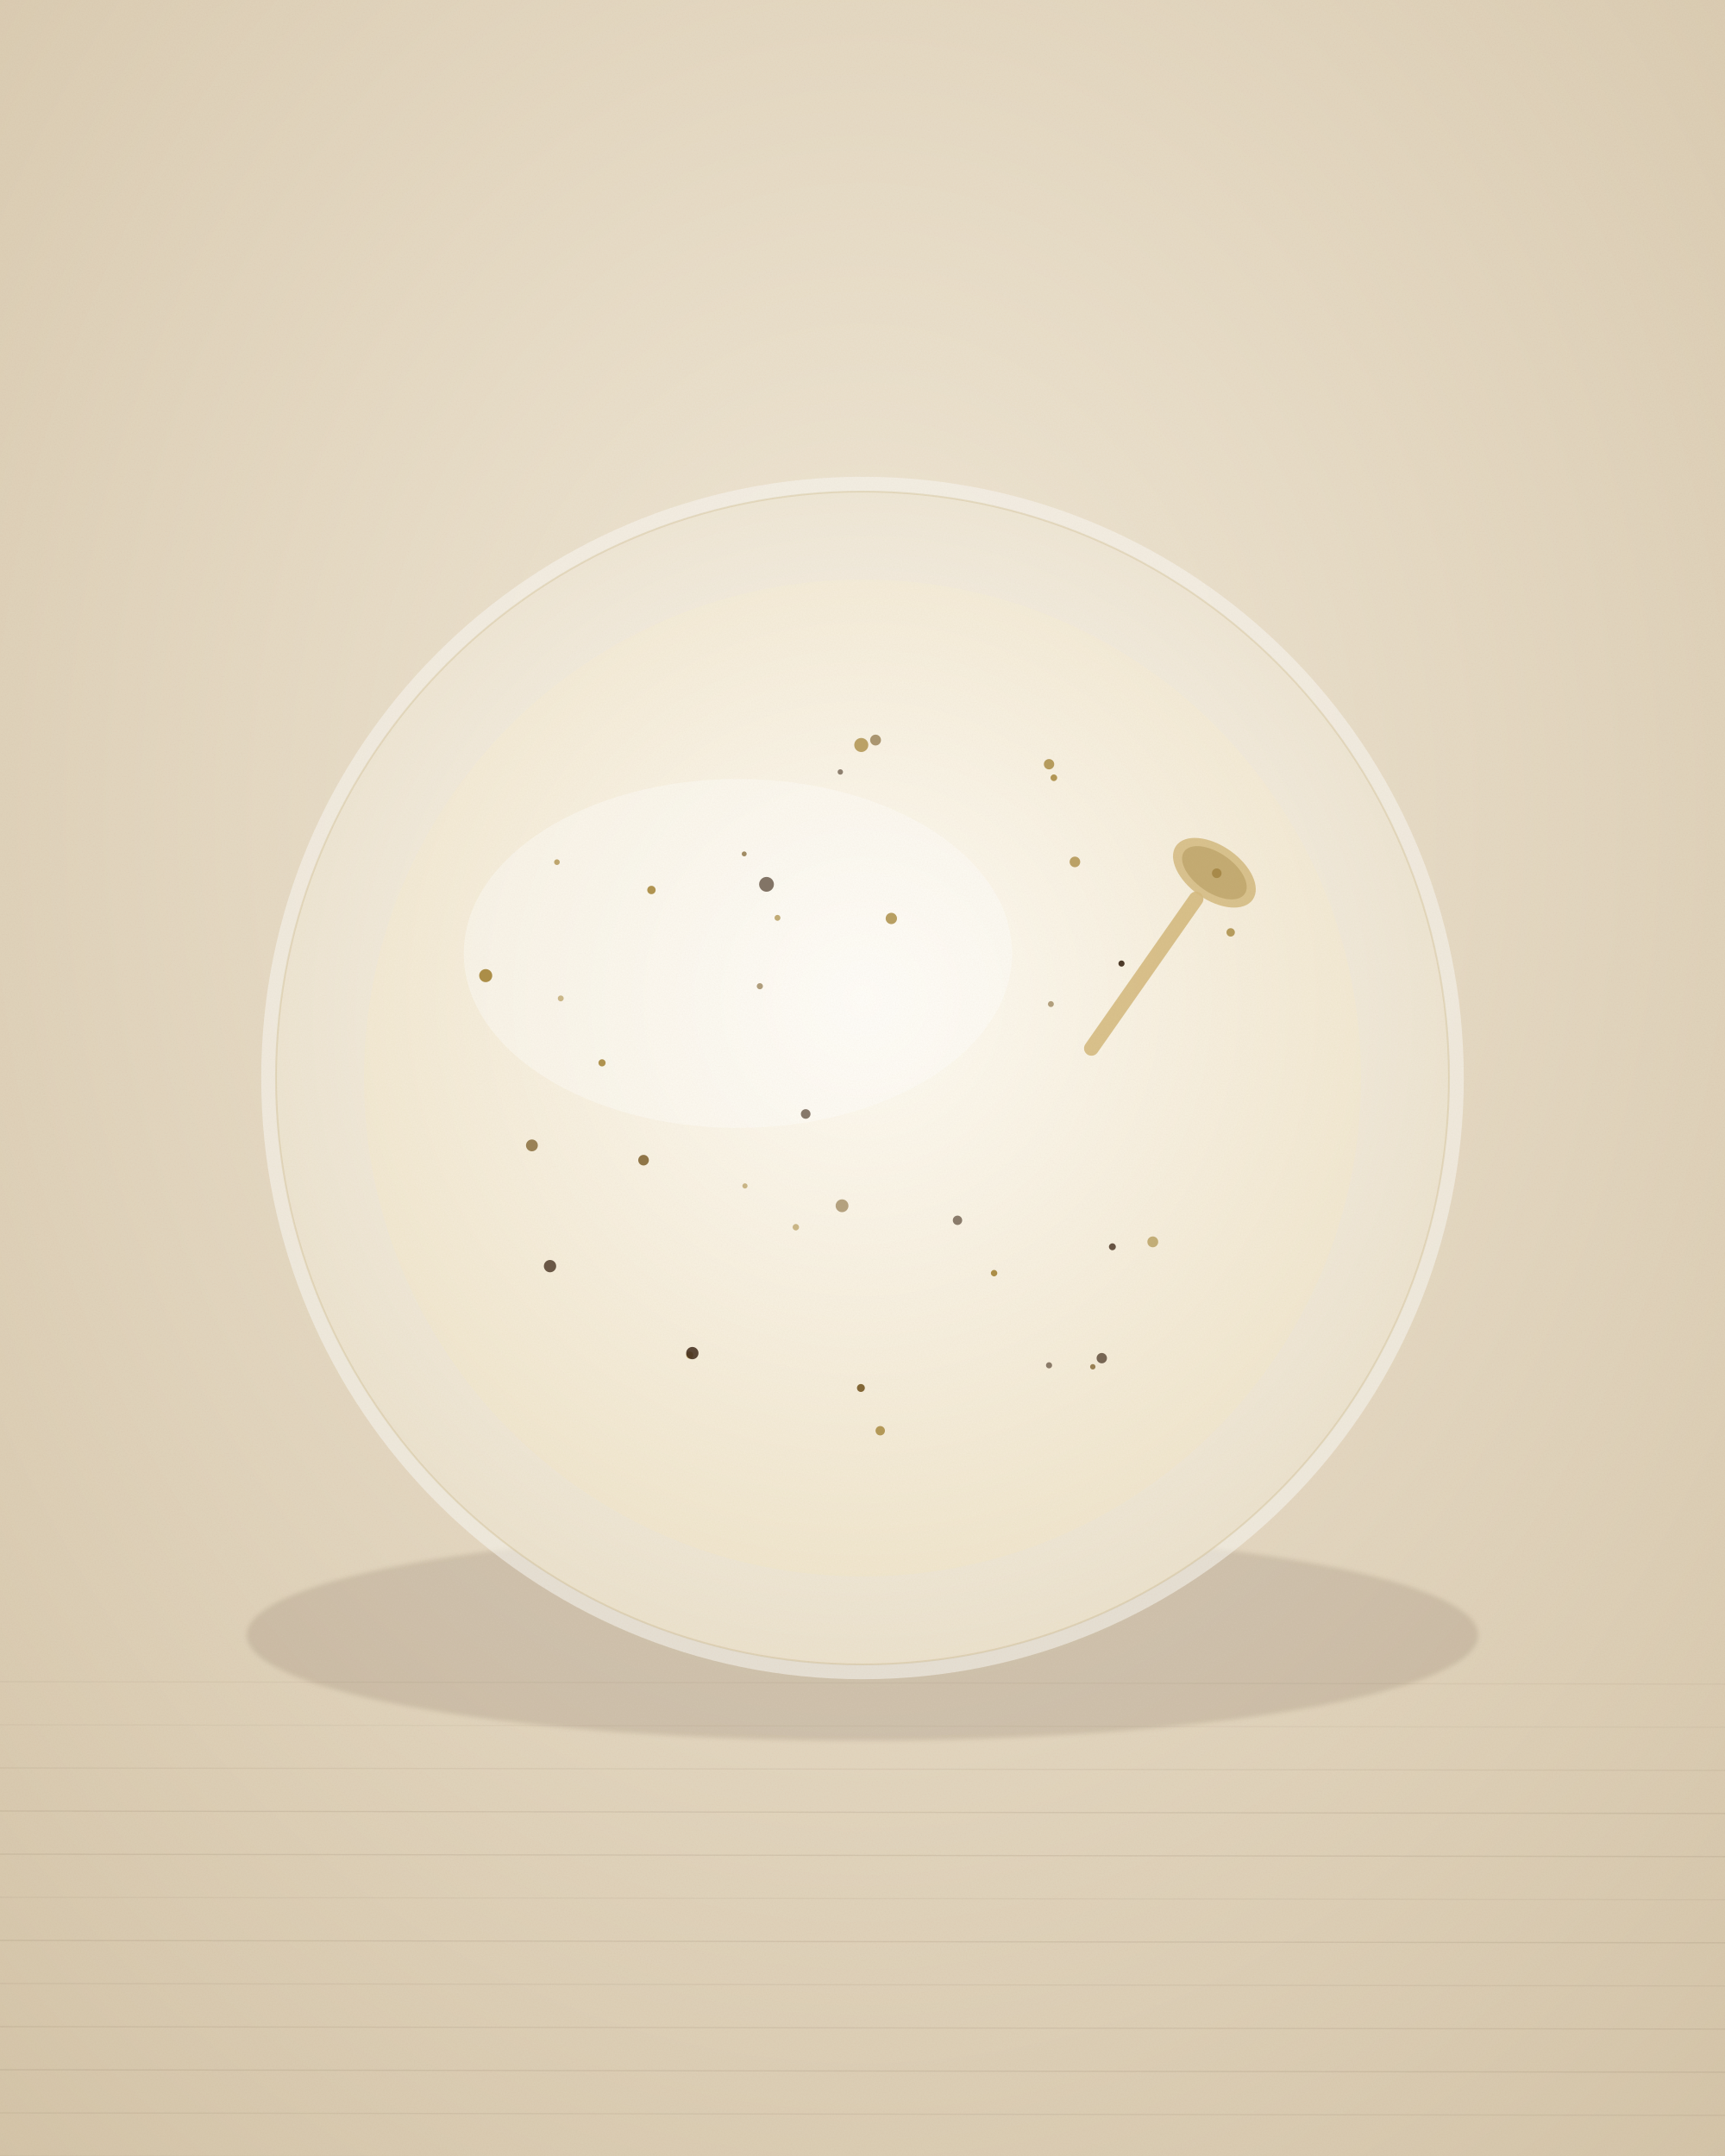
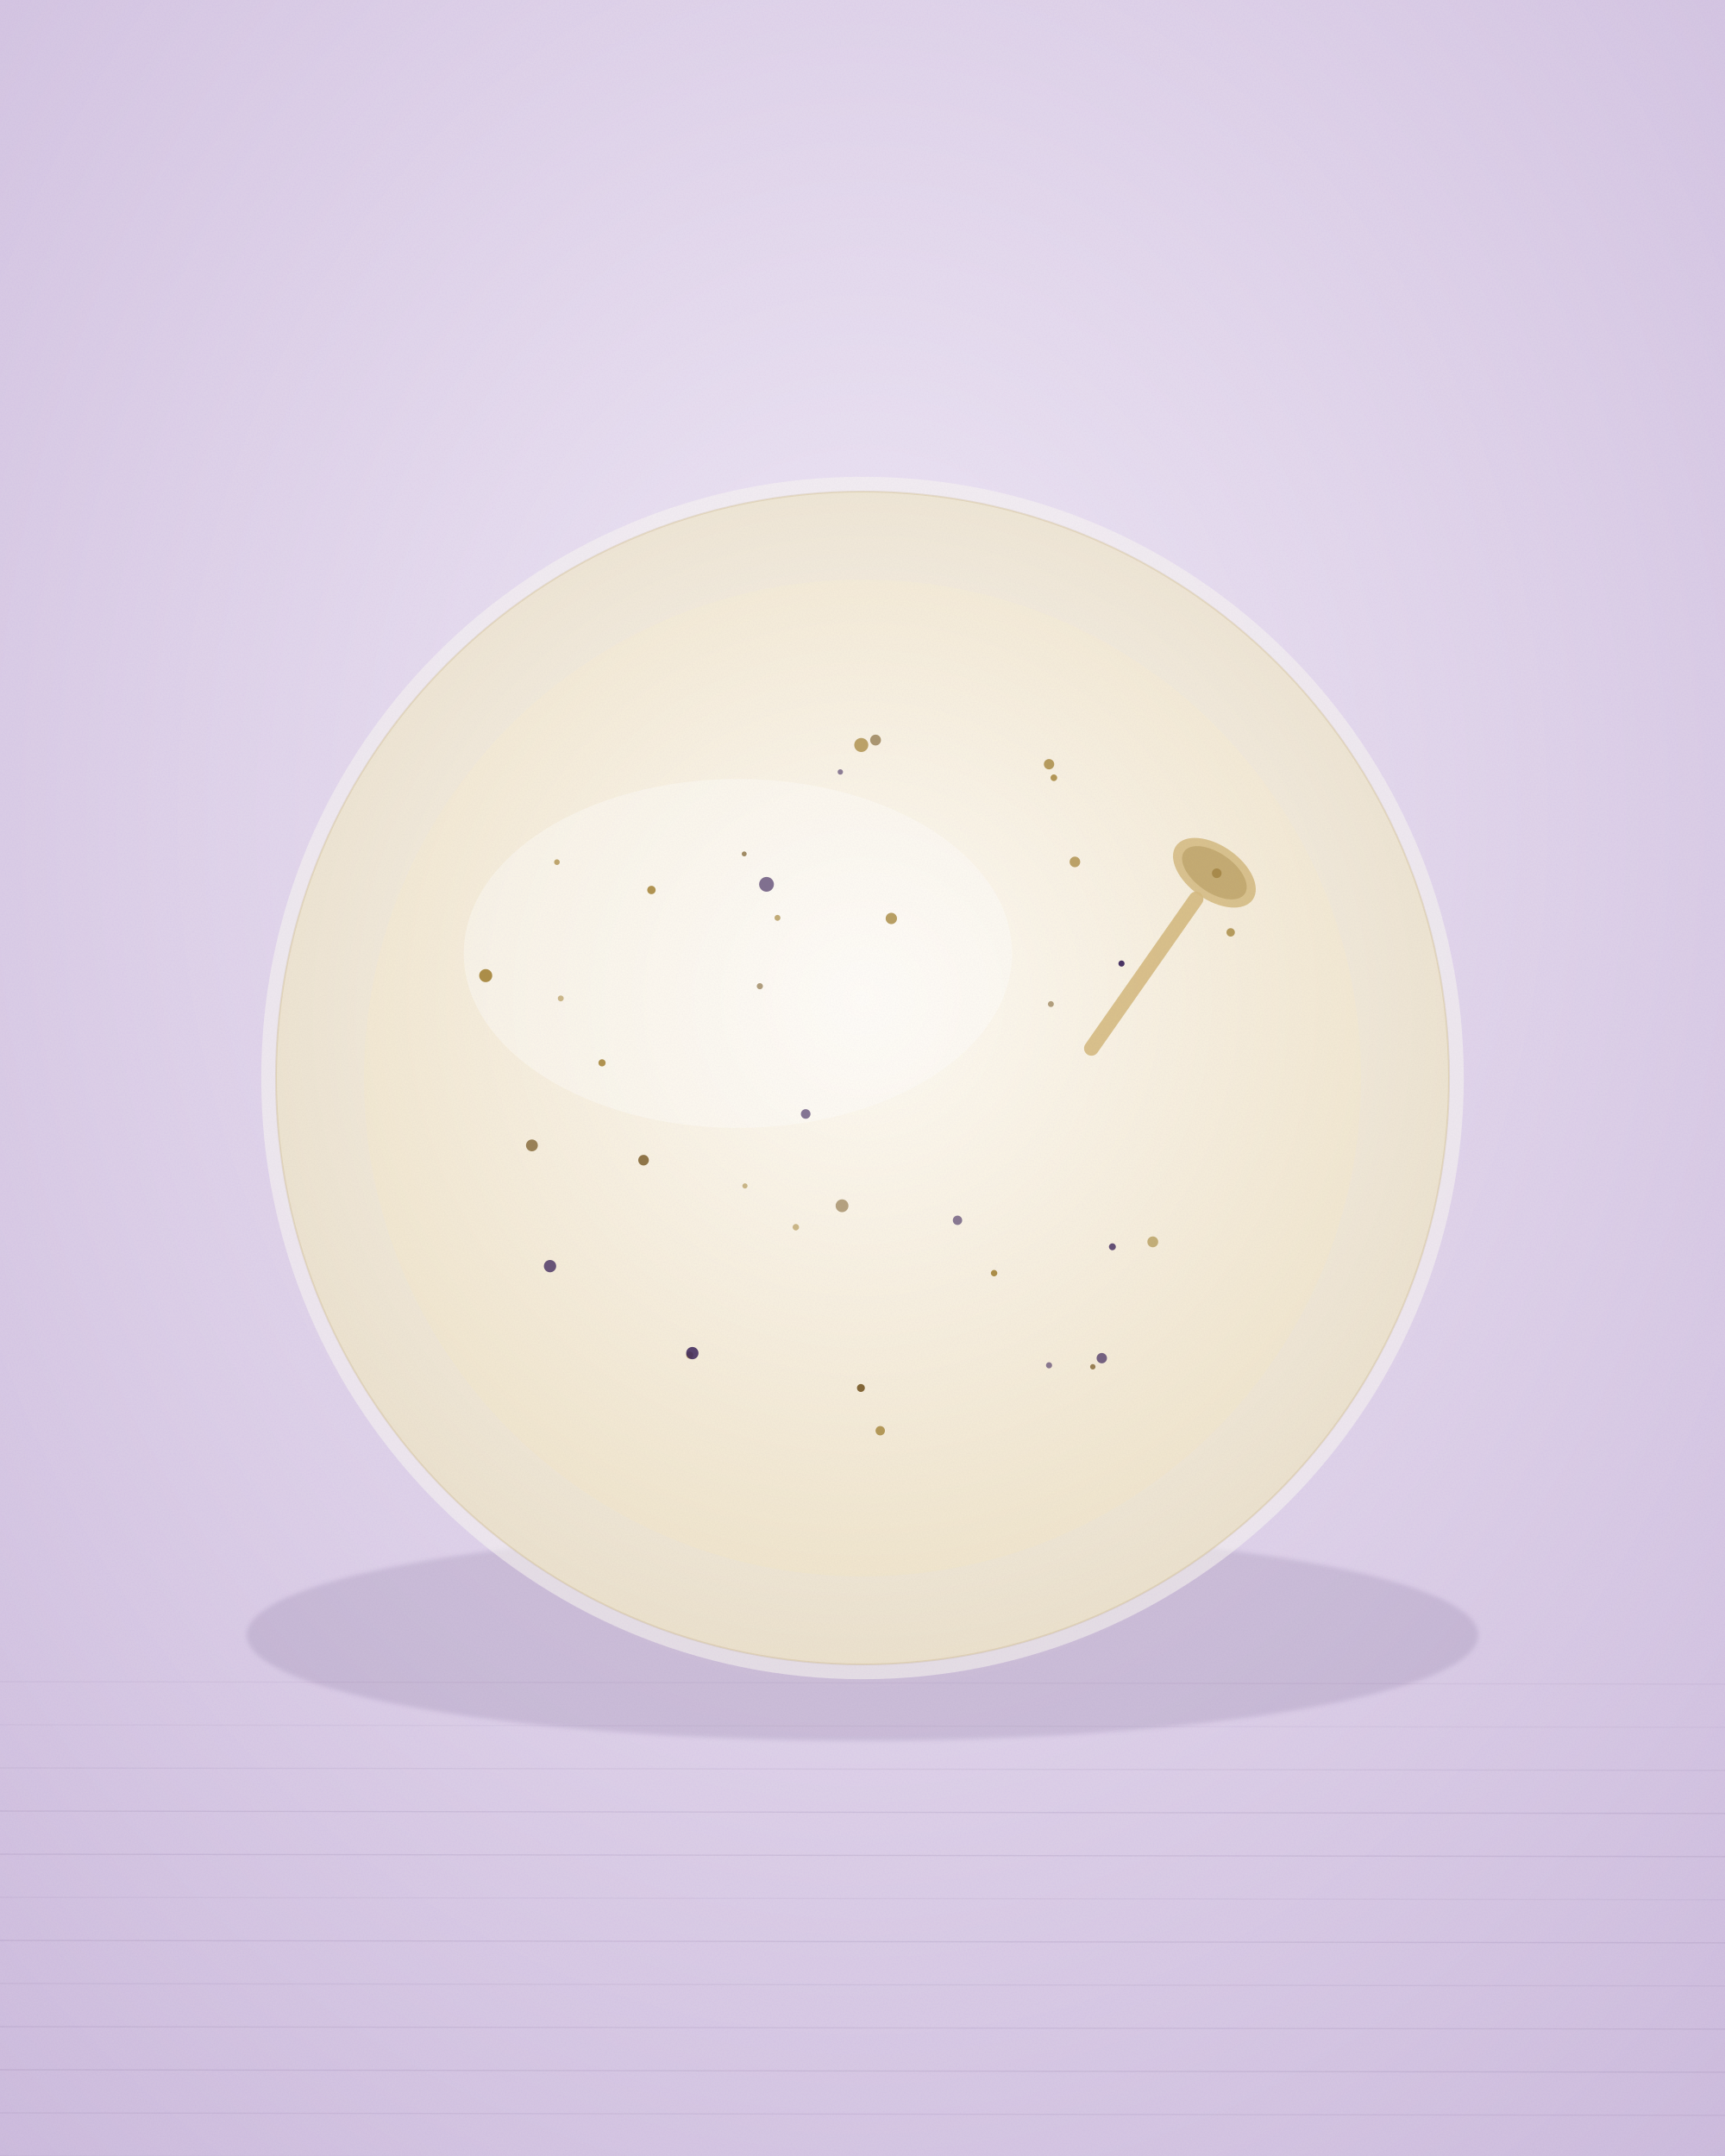
<svg xmlns="http://www.w3.org/2000/svg" viewBox="0 0 1400 1750" preserveAspectRatio="xMidYMid slice">
  <defs>
    <radialGradient id="bg" cx="50%" cy="38%" r="80%">
-       <stop offset="0%" stop-color="#F2E9D8" />
-       <stop offset="100%" stop-color="#D4C4A8" />
+       <stop offset="0%" stop-color="#F0E9F7" />
+       <stop offset="100%" stop-color="#CDBCDD" />
    </radialGradient>
    <radialGradient id="rim" cx="50%" cy="45%" r="65%">
      <stop offset="0%" stop-color="#FFFEFB" />
      <stop offset="100%" stop-color="#E8DCC4" />
    </radialGradient>
    <radialGradient id="pudding" cx="50%" cy="42%" r="60%">
      <stop offset="0%" stop-color="#FFFCF4" />
      <stop offset="100%" stop-color="#F0E5CC" />
    </radialGradient>
    <filter id="soft" x="-20%" y="-20%" width="140%" height="140%">
      <feGaussianBlur stdDeviation="2" />
    </filter>
    <filter id="grain" x="0" y="0" width="100%" height="100%">
      <feTurbulence type="fractalNoise" baseFrequency="0.85" numOctaves="2" seed="17" />
-       <feColorMatrix values="0 0 0 0 0.2  0 0 0 0 0.15  0 0 0 0 0.1  0 0 0 0.08 0" />
+       <feColorMatrix values="0 0 0 0 0.16  0 0 0 0 0.1  0 0 0 0 0.22  0 0 0 0.08 0" />
      <feComposite in2="SourceGraphic" operator="in" />
    </filter>
  </defs>
  <rect width="1400" height="1750" fill="url(#bg)" />
-   <line x1="0" y1="1365.0" x2="1400" y2="1367.0" stroke="#3D2817" stroke-width="1" opacity="0.05" />
-   <line x1="0" y1="1400.0" x2="1400" y2="1402.0" stroke="#3D2817" stroke-width="1" opacity="0.04" />
-   <line x1="0" y1="1435.0" x2="1400" y2="1437.0" stroke="#3D2817" stroke-width="1" opacity="0.06" />
-   <line x1="0" y1="1470.0" x2="1400" y2="1472.0" stroke="#3D2817" stroke-width="1" opacity="0.09" />
-   <line x1="0" y1="1505.0" x2="1400" y2="1507.0" stroke="#3D2817" stroke-width="1" opacity="0.09" />
-   <line x1="0" y1="1540.0" x2="1400" y2="1542.0" stroke="#3D2817" stroke-width="1" opacity="0.05" />
-   <line x1="0" y1="1575.0" x2="1400" y2="1577.0" stroke="#3D2817" stroke-width="1" opacity="0.09" />
-   <line x1="0" y1="1610.0" x2="1400" y2="1612.0" stroke="#3D2817" stroke-width="1" opacity="0.06" />
-   <line x1="0" y1="1645.0" x2="1400" y2="1647.0" stroke="#3D2817" stroke-width="1" opacity="0.08" />
-   <line x1="0" y1="1680.0" x2="1400" y2="1682.0" stroke="#3D2817" stroke-width="1" opacity="0.09" />
-   <line x1="0" y1="1715.0" x2="1400" y2="1717.0" stroke="#3D2817" stroke-width="1" opacity="0.07" />
-   <line x1="0" y1="1750.0" x2="1400" y2="1752.0" stroke="#3D2817" stroke-width="1" opacity="0.05" />
-   <line x1="0" y1="1785.0" x2="1400" y2="1787.0" stroke="#3D2817" stroke-width="1" opacity="0.05" />
-   <line x1="0" y1="1820.0" x2="1400" y2="1822.0" stroke="#3D2817" stroke-width="1" opacity="0.09" />
-   <ellipse cx="700" cy="1327.2" rx="499.8" ry="85.7" fill="#3D2817" opacity="0.12" filter="url(#soft)" />
+   <line x1="0" y1="1365.0" x2="1400" y2="1367.0" stroke="#3A2358" stroke-width="1" opacity="0.05" />
+   <line x1="0" y1="1400.0" x2="1400" y2="1402.0" stroke="#3A2358" stroke-width="1" opacity="0.04" />
+   <line x1="0" y1="1435.0" x2="1400" y2="1437.0" stroke="#3A2358" stroke-width="1" opacity="0.06" />
+   <line x1="0" y1="1470.0" x2="1400" y2="1472.0" stroke="#3A2358" stroke-width="1" opacity="0.09" />
+   <line x1="0" y1="1505.0" x2="1400" y2="1507.0" stroke="#3A2358" stroke-width="1" opacity="0.09" />
+   <line x1="0" y1="1540.0" x2="1400" y2="1542.0" stroke="#3A2358" stroke-width="1" opacity="0.05" />
+   <line x1="0" y1="1575.0" x2="1400" y2="1577.0" stroke="#3A2358" stroke-width="1" opacity="0.09" />
+   <line x1="0" y1="1610.0" x2="1400" y2="1612.0" stroke="#3A2358" stroke-width="1" opacity="0.06" />
+   <line x1="0" y1="1645.0" x2="1400" y2="1647.0" stroke="#3A2358" stroke-width="1" opacity="0.08" />
+   <line x1="0" y1="1680.0" x2="1400" y2="1682.0" stroke="#3A2358" stroke-width="1" opacity="0.09" />
+   <line x1="0" y1="1715.0" x2="1400" y2="1717.0" stroke="#3A2358" stroke-width="1" opacity="0.07" />
+   <line x1="0" y1="1750.0" x2="1400" y2="1752.0" stroke="#3A2358" stroke-width="1" opacity="0.05" />
+   <line x1="0" y1="1785.0" x2="1400" y2="1787.0" stroke="#3A2358" stroke-width="1" opacity="0.05" />
+   <line x1="0" y1="1820.0" x2="1400" y2="1822.0" stroke="#3A2358" stroke-width="1" opacity="0.09" />
+   <ellipse cx="700" cy="1327.2" rx="499.8" ry="85.7" fill="#3A2358" opacity="0.12" filter="url(#soft)" />
  <circle cx="700" cy="875" r="488.0" fill="#FAF7F2" opacity="0.55" />
  <circle cx="700" cy="875" r="476" fill="url(#rim)" />
  <circle cx="700" cy="875" r="476" fill="none" stroke="#A8893F" stroke-width="1.5" opacity="0.18" />
  <circle cx="700" cy="875" r="404.6" fill="url(#pudding)" />
  <ellipse cx="598.9" cy="773.9" rx="222.5" ry="141.6" fill="#FFFFFE" opacity="0.35" />
  <circle cx="714.4" cy="1161.3" r="3.8" fill="#A8893F" opacity="0.84" />
  <circle cx="559.8" cy="1099.9" r="2.9" fill="#A8893F" opacity="0.77" />
  <circle cx="488.6" cy="862.7" r="2.9" fill="#A8893F" opacity="0.91" />
  <circle cx="522.3" cy="941.7" r="4.3" fill="#7B5E2A" opacity="0.84" />
  <circle cx="683.4" cy="978.7" r="5.2" fill="#7B5E2A" opacity="0.55" />
  <circle cx="723.4" cy="745.5" r="4.6" fill="#A8893F" opacity="0.80" />
-   <circle cx="561.9" cy="1098.3" r="5.0" fill="#3D2817" opacity="0.85" />
+   <circle cx="561.9" cy="1098.3" r="5.0" fill="#3A2358" opacity="0.85" />
  <circle cx="645.9" cy="996.1" r="2.6" fill="#A8893F" opacity="0.57" />
  <circle cx="631.0" cy="745.0" r="2.4" fill="#A8893F" opacity="0.69" />
  <circle cx="886.9" cy="1109.4" r="2.2" fill="#7B5E2A" opacity="0.76" />
-   <circle cx="446.4" cy="1027.7" r="5.0" fill="#3D2817" opacity="0.76" />
+   <circle cx="446.4" cy="1027.7" r="5.0" fill="#3A2358" opacity="0.76" />
  <circle cx="452.0" cy="699.8" r="2.3" fill="#A8893F" opacity="0.73" />
  <circle cx="806.8" cy="1033.4" r="2.6" fill="#A8893F" opacity="0.95" />
  <circle cx="431.7" cy="929.7" r="4.8" fill="#7B5E2A" opacity="0.76" />
  <circle cx="698.7" cy="1126.6" r="3.2" fill="#7B5E2A" opacity="0.94" />
  <circle cx="394.2" cy="791.9" r="5.3" fill="#A8893F" opacity="0.95" />
  <circle cx="851.4" cy="620.3" r="4.2" fill="#A8893F" opacity="0.81" />
  <circle cx="616.7" cy="800.5" r="2.5" fill="#7B5E2A" opacity="0.59" />
  <circle cx="935.6" cy="1008.0" r="4.4" fill="#A8893F" opacity="0.64" />
-   <circle cx="851.4" cy="1108.2" r="2.5" fill="#3D2817" opacity="0.58" />
+   <circle cx="851.4" cy="1108.2" r="2.5" fill="#3A2358" opacity="0.58" />
  <circle cx="872.4" cy="699.6" r="4.3" fill="#A8893F" opacity="0.76" />
-   <circle cx="910.2" cy="782.1" r="2.5" fill="#3D2817" opacity="0.92" />
-   <circle cx="894.2" cy="1102.4" r="4.2" fill="#3D2817" opacity="0.69" />
-   <circle cx="777.1" cy="990.5" r="3.8" fill="#3D2817" opacity="0.59" />
+   <circle cx="910.2" cy="782.1" r="2.5" fill="#3A2358" opacity="0.92" />
+   <circle cx="894.2" cy="1102.4" r="4.2" fill="#3A2358" opacity="0.69" />
+   <circle cx="777.1" cy="990.5" r="3.8" fill="#3A2358" opacity="0.59" />
  <circle cx="699.0" cy="604.7" r="5.7" fill="#A8893F" opacity="0.76" />
  <circle cx="710.6" cy="600.7" r="4.4" fill="#7B5E2A" opacity="0.62" />
  <circle cx="604.6" cy="962.6" r="2.1" fill="#A8893F" opacity="0.58" />
  <circle cx="998.8" cy="756.8" r="3.4" fill="#A8893F" opacity="0.81" />
  <circle cx="528.7" cy="722.4" r="3.4" fill="#A8893F" opacity="0.90" />
  <circle cx="987.5" cy="708.8" r="3.9" fill="#7B5E2A" opacity="0.82" />
-   <circle cx="653.9" cy="904.2" r="3.9" fill="#3D2817" opacity="0.62" />
+   <circle cx="653.9" cy="904.2" r="3.9" fill="#3A2358" opacity="0.62" />
  <circle cx="852.9" cy="815.0" r="2.4" fill="#7B5E2A" opacity="0.57" />
-   <circle cx="682.0" cy="626.6" r="2.2" fill="#3D2817" opacity="0.57" />
+   <circle cx="682.0" cy="626.6" r="2.2" fill="#3A2358" opacity="0.57" />
  <circle cx="455.1" cy="810.4" r="2.4" fill="#A8893F" opacity="0.57" />
-   <circle cx="622.1" cy="717.8" r="6.0" fill="#3D2817" opacity="0.64" />
+   <circle cx="622.1" cy="717.8" r="6.0" fill="#3A2358" opacity="0.64" />
  <circle cx="855.3" cy="631.3" r="2.7" fill="#A8893F" opacity="0.86" />
-   <circle cx="902.8" cy="1012.0" r="2.8" fill="#3D2817" opacity="0.78" />
+   <circle cx="902.8" cy="1012.0" r="2.8" fill="#3A2358" opacity="0.78" />
  <circle cx="604.0" cy="693.1" r="2.0" fill="#7B5E2A" opacity="0.71" />
  <g opacity="0.75" transform="translate(985.6 708.4) rotate(35)">
    <ellipse cx="0" cy="0" rx="38" ry="22" fill="#C9A961" opacity="0.85" />
    <ellipse cx="0" cy="0" rx="30" ry="16" fill="#A8893F" opacity="0.7" />
    <rect x="-6" y="20" width="12" height="160" rx="6" fill="#C9A961" opacity="0.9" />
  </g>
  <rect width="1400" height="1750" filter="url(#grain)" opacity="0.5" />
</svg>
